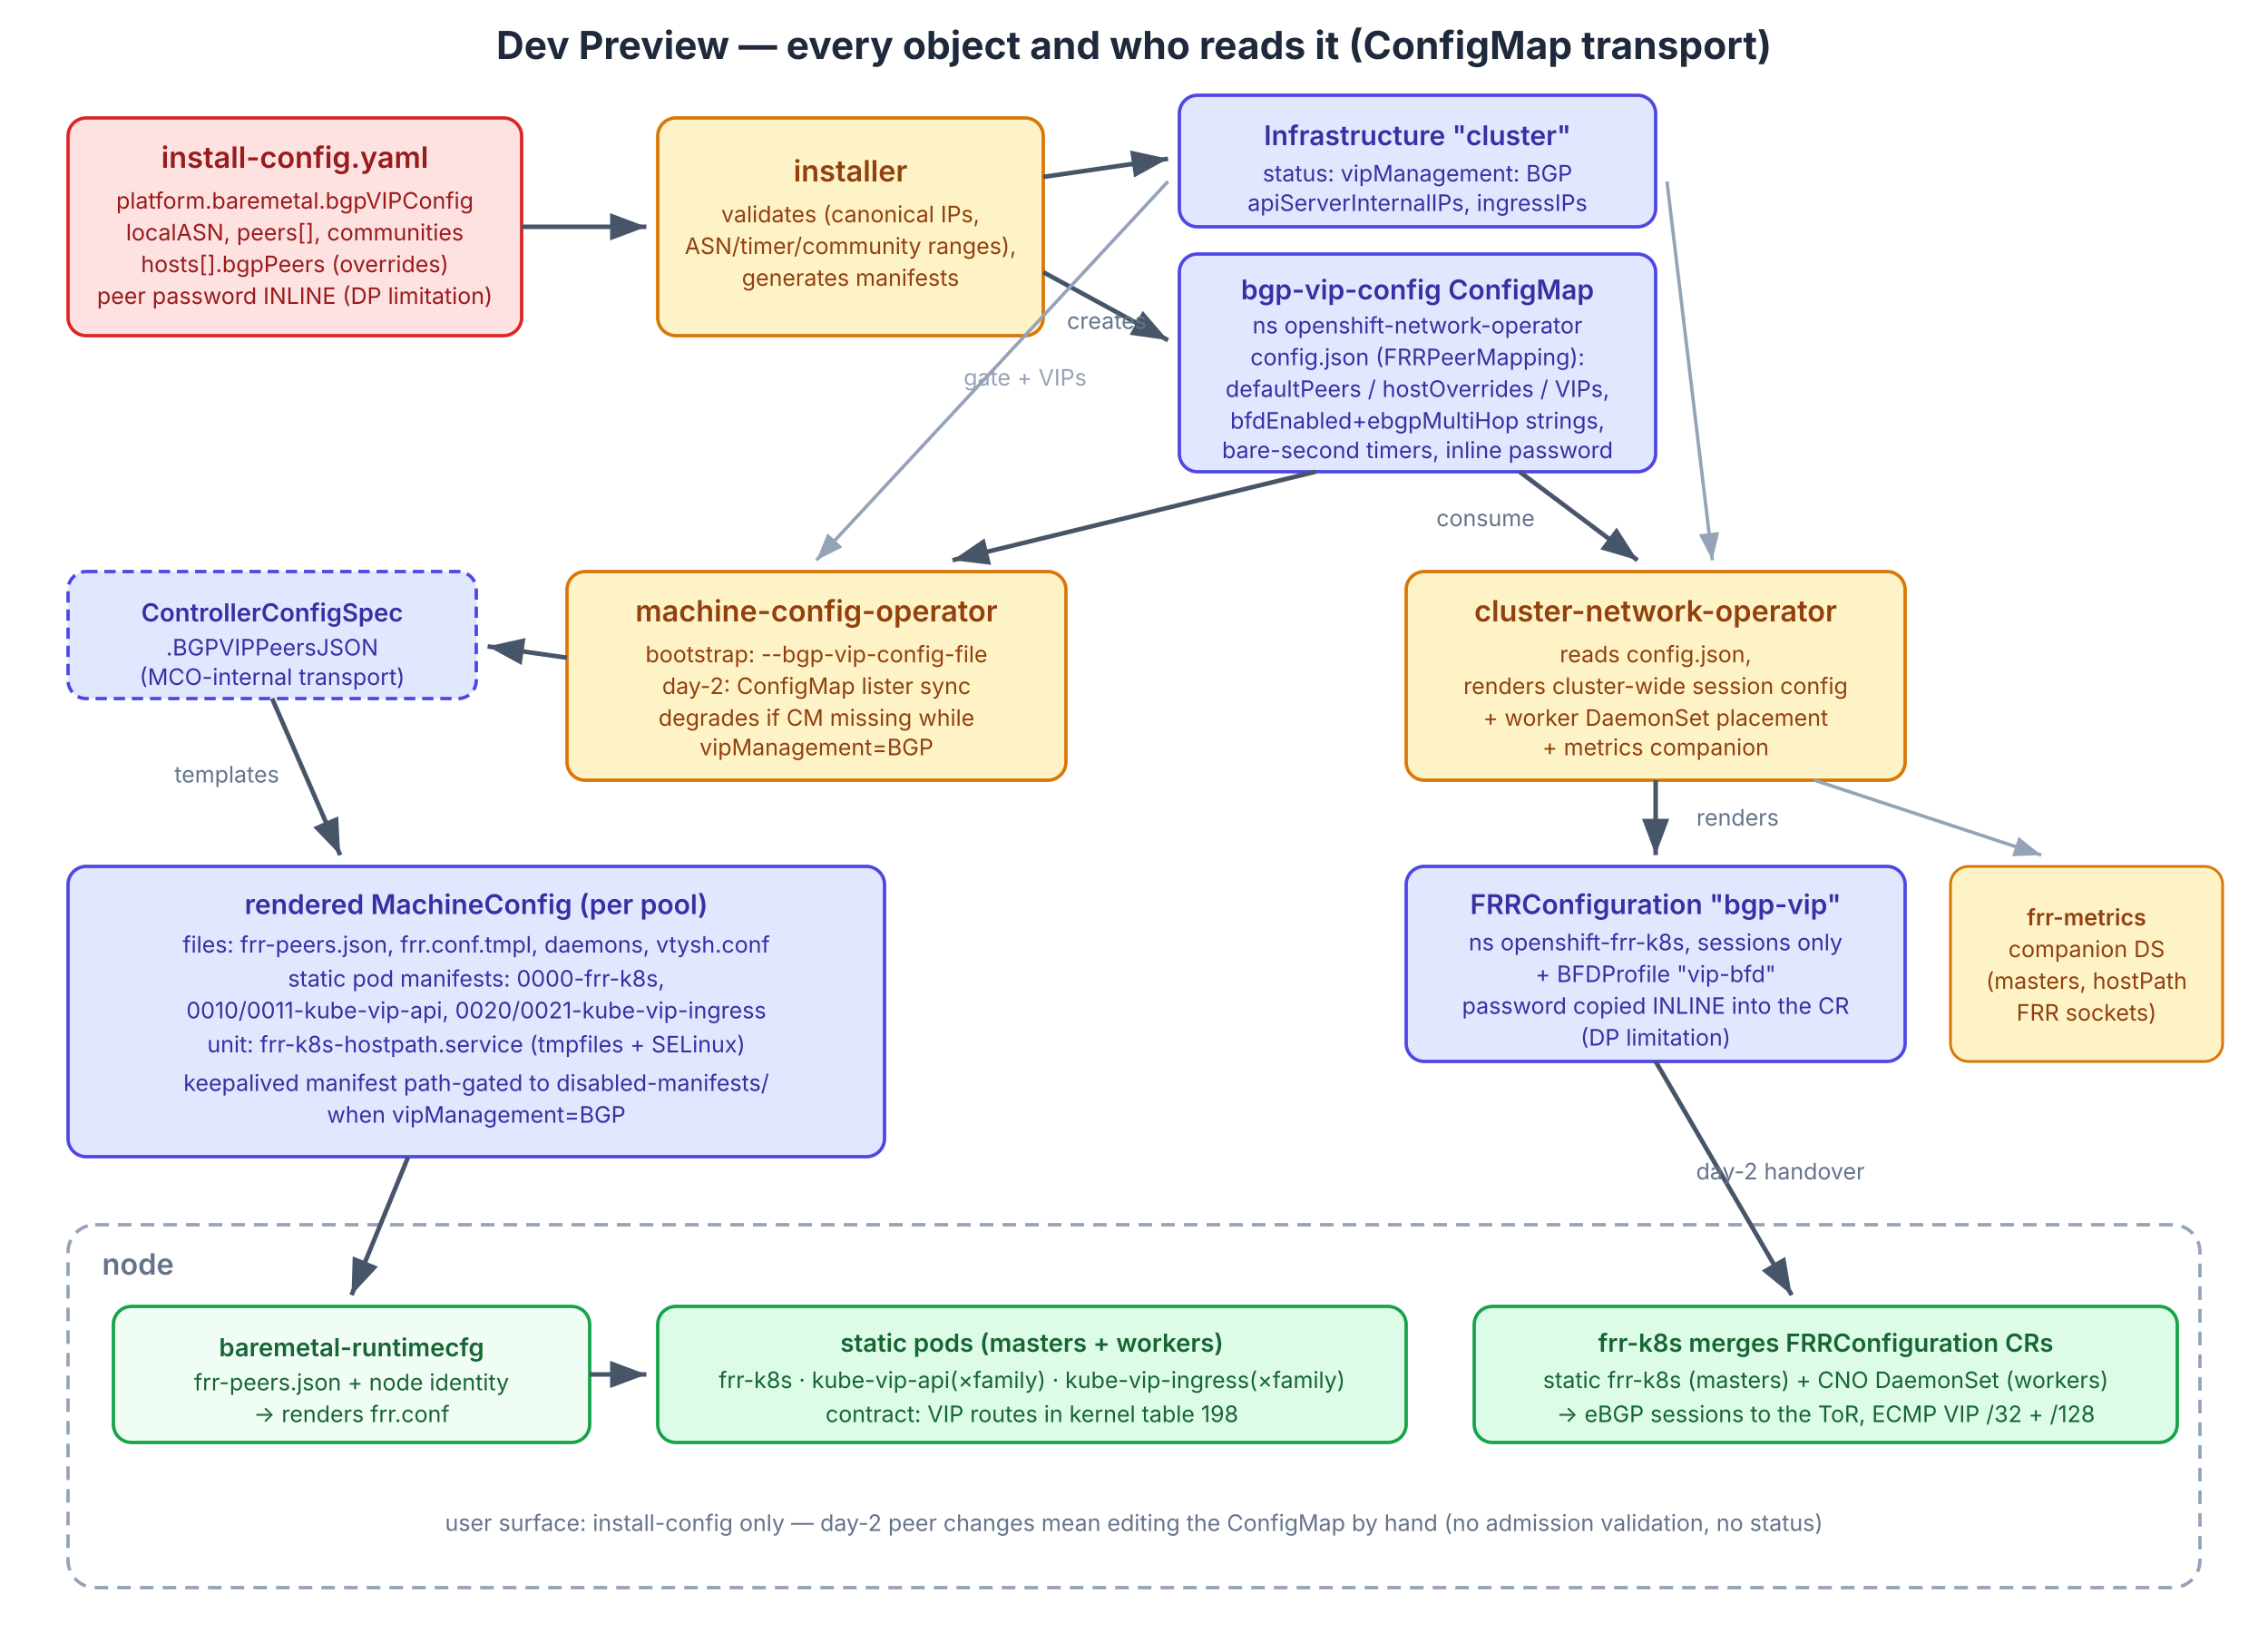
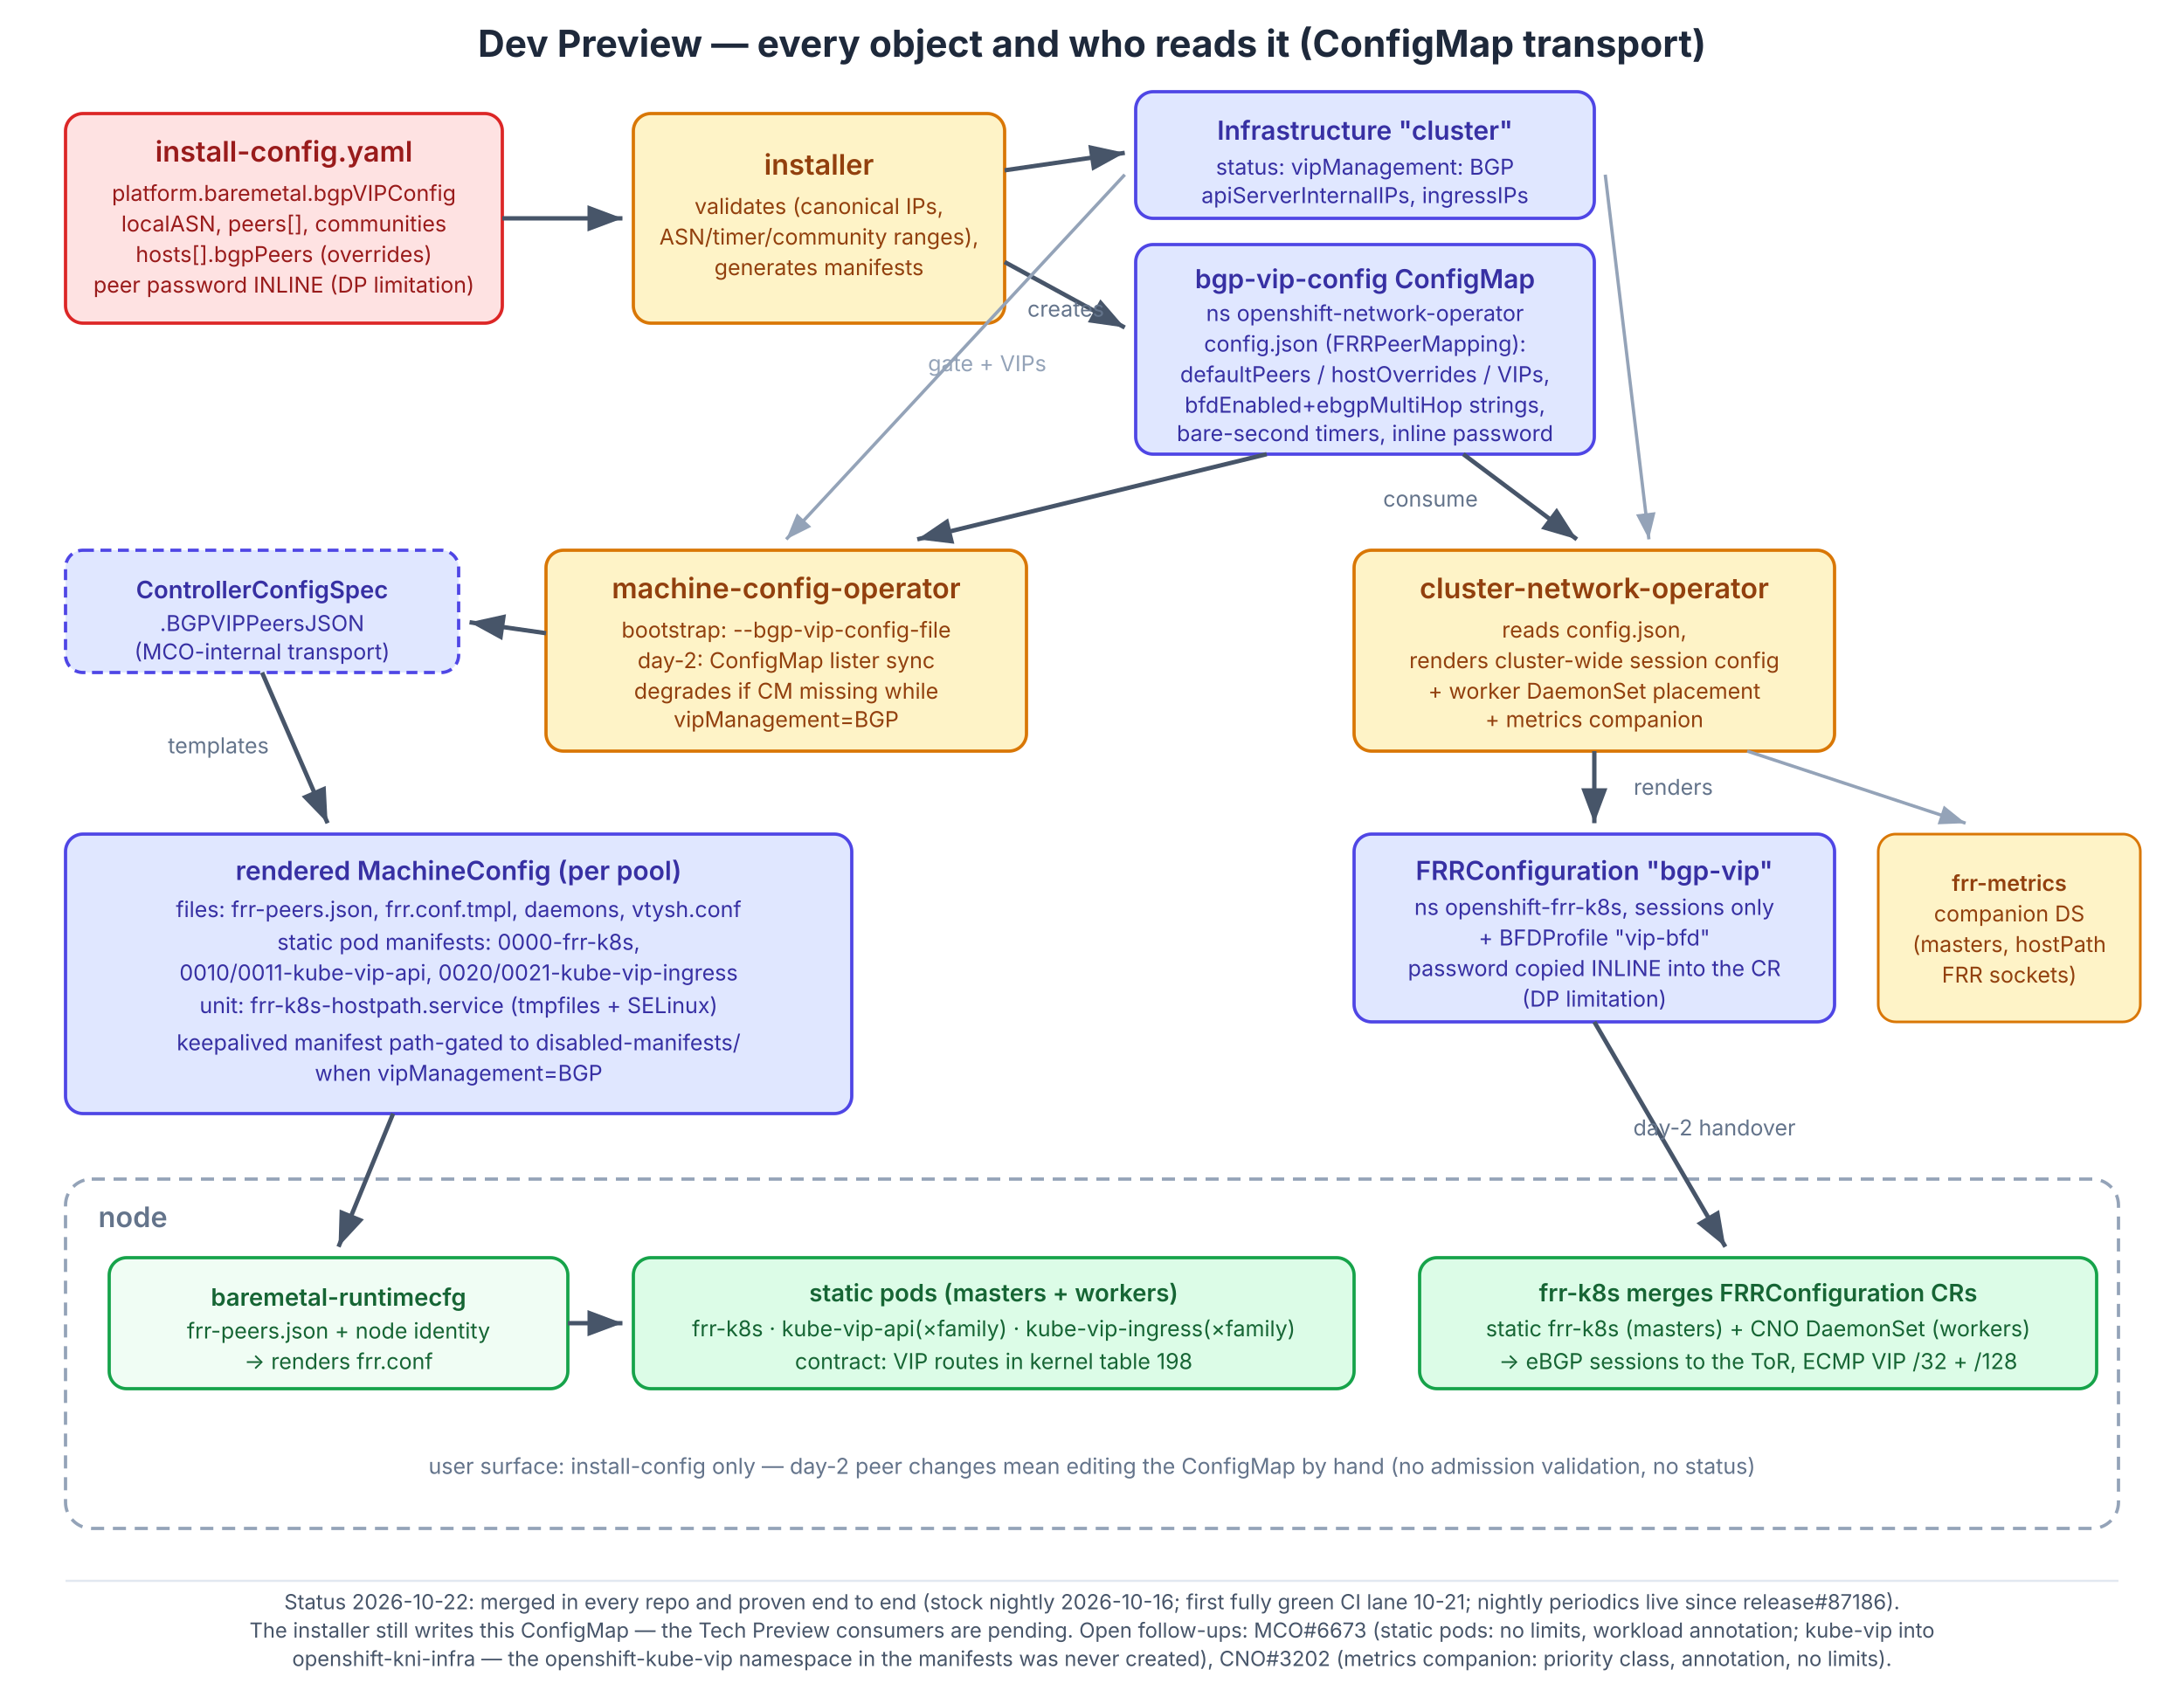
- <svg xmlns="http://www.w3.org/2000/svg" width="1000" height="720" viewBox="0 0 1000 720" font-family="Inter, Helvetica, Arial, sans-serif">
+ <svg xmlns="http://www.w3.org/2000/svg" width="1000" height="777" viewBox="0 0 1000 777" font-family="Inter, Helvetica, Arial, sans-serif">
  <defs>
    <marker id="arrow" markerWidth="10" markerHeight="10" refX="8" refY="3" orient="auto">
      <path d="M0,0 L8,3 L0,6 z" fill="#475569" />
    </marker>
    <marker id="arrowlight" markerWidth="10" markerHeight="10" refX="8" refY="3" orient="auto">
      <path d="M0,0 L8,3 L0,6 z" fill="#94a3b8" />
    </marker>
  </defs>
  <text x="500" y="26" text-anchor="middle" font-size="17" font-weight="700" fill="#1e293b">Dev Preview — every object and who reads it (ConfigMap transport)</text>
  <rect x="30" y="52" width="200" height="96" rx="8" fill="#fee2e2" stroke="#dc2626" stroke-width="1.5" />
  <text x="130" y="74" text-anchor="middle" font-size="13" font-weight="600" fill="#991b1b">install-config.yaml</text>
  <text x="130" y="92" text-anchor="middle" font-size="10" fill="#991b1b">platform.baremetal.bgpVIPConfig</text>
  <text x="130" y="106" text-anchor="middle" font-size="10" fill="#991b1b">localASN, peers[], communities</text>
  <text x="130" y="120" text-anchor="middle" font-size="10" fill="#991b1b">hosts[].bgpPeers (overrides)</text>
  <text x="130" y="134" text-anchor="middle" font-size="10" fill="#991b1b">peer password INLINE (DP limitation)</text>
  <rect x="290" y="52" width="170" height="96" rx="8" fill="#fef3c7" stroke="#d97706" stroke-width="1.5" />
  <text x="375" y="80" text-anchor="middle" font-size="13" font-weight="600" fill="#92400e">installer</text>
  <text x="375" y="98" text-anchor="middle" font-size="10" fill="#92400e">validates (canonical IPs,</text>
  <text x="375" y="112" text-anchor="middle" font-size="10" fill="#92400e">ASN/timer/community ranges),</text>
  <text x="375" y="126" text-anchor="middle" font-size="10" fill="#92400e">generates manifests</text>
  <line x1="230" y1="100" x2="285" y2="100" stroke="#475569" stroke-width="2" marker-end="url(#arrow)" />
  <rect x="520" y="42" width="210" height="58" rx="8" fill="#e0e7ff" stroke="#4f46e5" stroke-width="1.5" />
  <text x="625" y="64" text-anchor="middle" font-size="12" font-weight="600" fill="#3730a3">Infrastructure "cluster"</text>
  <text x="625" y="80" text-anchor="middle" font-size="10" fill="#3730a3">status: vipManagement: BGP</text>
  <text x="625" y="93" text-anchor="middle" font-size="10" fill="#3730a3">apiServerInternalIPs, ingressIPs</text>
  <rect x="520" y="112" width="210" height="96" rx="8" fill="#e0e7ff" stroke="#4f46e5" stroke-width="1.5" />
  <text x="625" y="132" text-anchor="middle" font-size="12" font-weight="600" fill="#3730a3">bgp-vip-config ConfigMap</text>
  <text x="625" y="147" text-anchor="middle" font-size="10" fill="#3730a3">ns openshift-network-operator</text>
  <text x="625" y="161" text-anchor="middle" font-size="10" fill="#3730a3">config.json (FRRPeerMapping):</text>
  <text x="625" y="175" text-anchor="middle" font-size="10" fill="#3730a3">defaultPeers / hostOverrides / VIPs,</text>
  <text x="625" y="189" text-anchor="middle" font-size="10" fill="#3730a3">bfdEnabled+ebgpMultiHop strings,</text>
  <text x="625" y="202" text-anchor="middle" font-size="10" fill="#3730a3">bare-second timers, inline password</text>
  <line x1="460" y1="78" x2="515" y2="70" stroke="#475569" stroke-width="2" marker-end="url(#arrow)" />
  <line x1="460" y1="120" x2="515" y2="150" stroke="#475569" stroke-width="2" marker-end="url(#arrow)" />
  <text x="488" y="145" text-anchor="middle" font-size="10" fill="#64748b">creates</text>
  <rect x="250" y="252" width="220" height="92" rx="8" fill="#fef3c7" stroke="#d97706" stroke-width="1.5" />
  <text x="360" y="274" text-anchor="middle" font-size="13" font-weight="600" fill="#92400e">machine-config-operator</text>
  <text x="360" y="292" text-anchor="middle" font-size="10" fill="#92400e">bootstrap: --bgp-vip-config-file</text>
  <text x="360" y="306" text-anchor="middle" font-size="10" fill="#92400e">day-2: ConfigMap lister sync</text>
  <text x="360" y="320" text-anchor="middle" font-size="10" fill="#92400e">degrades if CM missing while</text>
  <text x="360" y="333" text-anchor="middle" font-size="10" fill="#92400e">vipManagement=BGP</text>
  <rect x="620" y="252" width="220" height="92" rx="8" fill="#fef3c7" stroke="#d97706" stroke-width="1.5" />
  <text x="730" y="274" text-anchor="middle" font-size="13" font-weight="600" fill="#92400e">cluster-network-operator</text>
  <text x="730" y="292" text-anchor="middle" font-size="10" fill="#92400e">reads config.json,</text>
  <text x="730" y="306" text-anchor="middle" font-size="10" fill="#92400e">renders cluster-wide session config</text>
  <text x="730" y="320" text-anchor="middle" font-size="10" fill="#92400e">+ worker DaemonSet placement</text>
  <text x="730" y="333" text-anchor="middle" font-size="10" fill="#92400e">+ metrics companion</text>
  <line x1="580" y1="208" x2="420" y2="247" stroke="#475569" stroke-width="2" marker-end="url(#arrow)" />
  <line x1="670" y1="208" x2="722" y2="247" stroke="#475569" stroke-width="2" marker-end="url(#arrow)" />
  <text x="655" y="232" text-anchor="middle" font-size="10" fill="#64748b">consume</text>
  <line x1="515" y1="80" x2="360" y2="247" stroke="#94a3b8" stroke-width="1.5" marker-end="url(#arrowlight)" />
  <line x1="735" y1="80" x2="755" y2="247" stroke="#94a3b8" stroke-width="1.5" marker-end="url(#arrowlight)" />
  <text x="452" y="170" text-anchor="middle" font-size="10" fill="#94a3b8">gate + VIPs</text>
  <rect x="30" y="252" width="180" height="56" rx="8" fill="#e0e7ff" stroke="#4f46e5" stroke-width="1.5" stroke-dasharray="5 3" />
  <text x="120" y="274" text-anchor="middle" font-size="11" font-weight="600" fill="#3730a3">ControllerConfigSpec</text>
  <text x="120" y="289" text-anchor="middle" font-size="10" fill="#3730a3">.BGPVIPPeersJSON</text>
  <text x="120" y="302" text-anchor="middle" font-size="10" fill="#3730a3">(MCO-internal transport)</text>
  <line x1="250" y1="290" x2="215" y2="285" stroke="#475569" stroke-width="2" marker-end="url(#arrow)" />
  <rect x="30" y="382" width="360" height="128" rx="8" fill="#e0e7ff" stroke="#4f46e5" stroke-width="1.5" />
  <text x="210" y="403" text-anchor="middle" font-size="12" font-weight="600" fill="#3730a3">rendered MachineConfig (per pool)</text>
  <text x="210" y="420" text-anchor="middle" font-size="10" fill="#3730a3">files: frr-peers.json, frr.conf.tmpl, daemons, vtysh.conf</text>
  <text x="210" y="435" text-anchor="middle" font-size="10" fill="#3730a3">static pod manifests: 0000-frr-k8s,</text>
  <text x="210" y="449" text-anchor="middle" font-size="10" fill="#3730a3">0010/0011-kube-vip-api, 0020/0021-kube-vip-ingress</text>
  <text x="210" y="464" text-anchor="middle" font-size="10" fill="#3730a3">unit: frr-k8s-hostpath.service (tmpfiles + SELinux)</text>
  <text x="210" y="481" text-anchor="middle" font-size="10" fill="#3730a3">keepalived manifest path-gated to disabled-manifests/</text>
  <text x="210" y="495" text-anchor="middle" font-size="10" fill="#3730a3">when vipManagement=BGP</text>
  <line x1="120" y1="308" x2="150" y2="377" stroke="#475569" stroke-width="2" marker-end="url(#arrow)" />
  <text x="100" y="345" text-anchor="middle" font-size="10" fill="#64748b">templates</text>
  <rect x="620" y="382" width="220" height="86" rx="8" fill="#e0e7ff" stroke="#4f46e5" stroke-width="1.5" />
  <text x="730" y="403" text-anchor="middle" font-size="12" font-weight="600" fill="#3730a3">FRRConfiguration "bgp-vip"</text>
  <text x="730" y="419" text-anchor="middle" font-size="10" fill="#3730a3">ns openshift-frr-k8s, sessions only</text>
  <text x="730" y="433" text-anchor="middle" font-size="10" fill="#3730a3">+ BFDProfile "vip-bfd"</text>
  <text x="730" y="447" text-anchor="middle" font-size="10" fill="#3730a3">password copied INLINE into the CR</text>
  <text x="730" y="461" text-anchor="middle" font-size="10" fill="#3730a3">(DP limitation)</text>
  <line x1="730" y1="344" x2="730" y2="377" stroke="#475569" stroke-width="2" marker-end="url(#arrow)" />
  <text x="748" y="364" font-size="10" fill="#64748b">renders</text>
  <rect x="860" y="382" width="120" height="86" rx="8" fill="#fef3c7" stroke="#d97706" stroke-width="1.2" />
  <text x="920" y="408" text-anchor="middle" font-size="10" font-weight="600" fill="#92400e">frr-metrics</text>
  <text x="920" y="422" text-anchor="middle" font-size="10" fill="#92400e">companion DS</text>
  <text x="920" y="436" text-anchor="middle" font-size="10" fill="#92400e">(masters, hostPath</text>
  <text x="920" y="450" text-anchor="middle" font-size="10" fill="#92400e">FRR sockets)</text>
  <line x1="800" y1="344" x2="900" y2="377" stroke="#94a3b8" stroke-width="1.5" marker-end="url(#arrowlight)" />
  <rect x="30" y="540" width="940" height="160" rx="12" fill="none" stroke="#94a3b8" stroke-width="1.5" stroke-dasharray="6 4" />
  <text x="45" y="562" font-size="13" font-weight="600" fill="#64748b">node</text>
  <rect x="50" y="576" width="210" height="60" rx="8" fill="#f0fdf4" stroke="#16a34a" stroke-width="1.5" />
  <text x="155" y="598" text-anchor="middle" font-size="11" font-weight="600" fill="#166534">baremetal-runtimecfg</text>
  <text x="155" y="613" text-anchor="middle" font-size="10" fill="#166534">frr-peers.json + node identity</text>
  <text x="155" y="627" text-anchor="middle" font-size="10" fill="#166534">→ renders frr.conf</text>
  <line x1="180" y1="510" x2="155" y2="571" stroke="#475569" stroke-width="2" marker-end="url(#arrow)" />
  <rect x="290" y="576" width="330" height="60" rx="8" fill="#dcfce7" stroke="#16a34a" stroke-width="1.5" />
  <text x="455" y="596" text-anchor="middle" font-size="11" font-weight="600" fill="#166534">static pods (masters + workers)</text>
  <text x="455" y="612" text-anchor="middle" font-size="10" fill="#166534">frr-k8s · kube-vip-api(×family) · kube-vip-ingress(×family)</text>
  <text x="455" y="627" text-anchor="middle" font-size="10" fill="#166534">contract: VIP routes in kernel table 198</text>
  <line x1="260" y1="606" x2="285" y2="606" stroke="#475569" stroke-width="2" marker-end="url(#arrow)" />
  <rect x="650" y="576" width="310" height="60" rx="8" fill="#dcfce7" stroke="#16a34a" stroke-width="1.5" />
  <text x="805" y="596" text-anchor="middle" font-size="11" font-weight="600" fill="#166534">frr-k8s merges FRRConfiguration CRs</text>
  <text x="805" y="612" text-anchor="middle" font-size="10" fill="#166534">static frr-k8s (masters) + CNO DaemonSet (workers)</text>
  <text x="805" y="627" text-anchor="middle" font-size="10" fill="#166534">→ eBGP sessions to the ToR, ECMP VIP /32 + /128</text>
  <line x1="730" y1="468" x2="790" y2="571" stroke="#475569" stroke-width="2" marker-end="url(#arrow)" />
  <text x="785" y="520" text-anchor="middle" font-size="10" fill="#64748b">day-2 handover</text>
  <text x="500" y="675" text-anchor="middle" font-size="10" fill="#64748b">user surface: install-config only — day-2 peer changes mean editing the ConfigMap by hand (no admission validation, no status)</text>
+   <line x1="30" y1="724" x2="970" y2="724" stroke="#e2e8f0" stroke-width="1" />
+   <text x="500" y="737" text-anchor="middle" font-size="9.5" fill="#475569">Status 2026-10-22: merged in every repo and proven end to end (stock nightly 2026-10-16; first fully green CI lane 10-21; nightly periodics live since release#87186).</text>
+   <text x="500" y="750" text-anchor="middle" font-size="9.5" fill="#475569">The installer still writes this ConfigMap — the Tech Preview consumers are pending. Open follow-ups: MCO#6673 (static pods: no limits, workload annotation; kube-vip into</text>
+   <text x="500" y="763" text-anchor="middle" font-size="9.5" fill="#475569">openshift-kni-infra — the openshift-kube-vip namespace in the manifests was never created), CNO#3202 (metrics companion: priority class, annotation, no limits).</text>
</svg>
